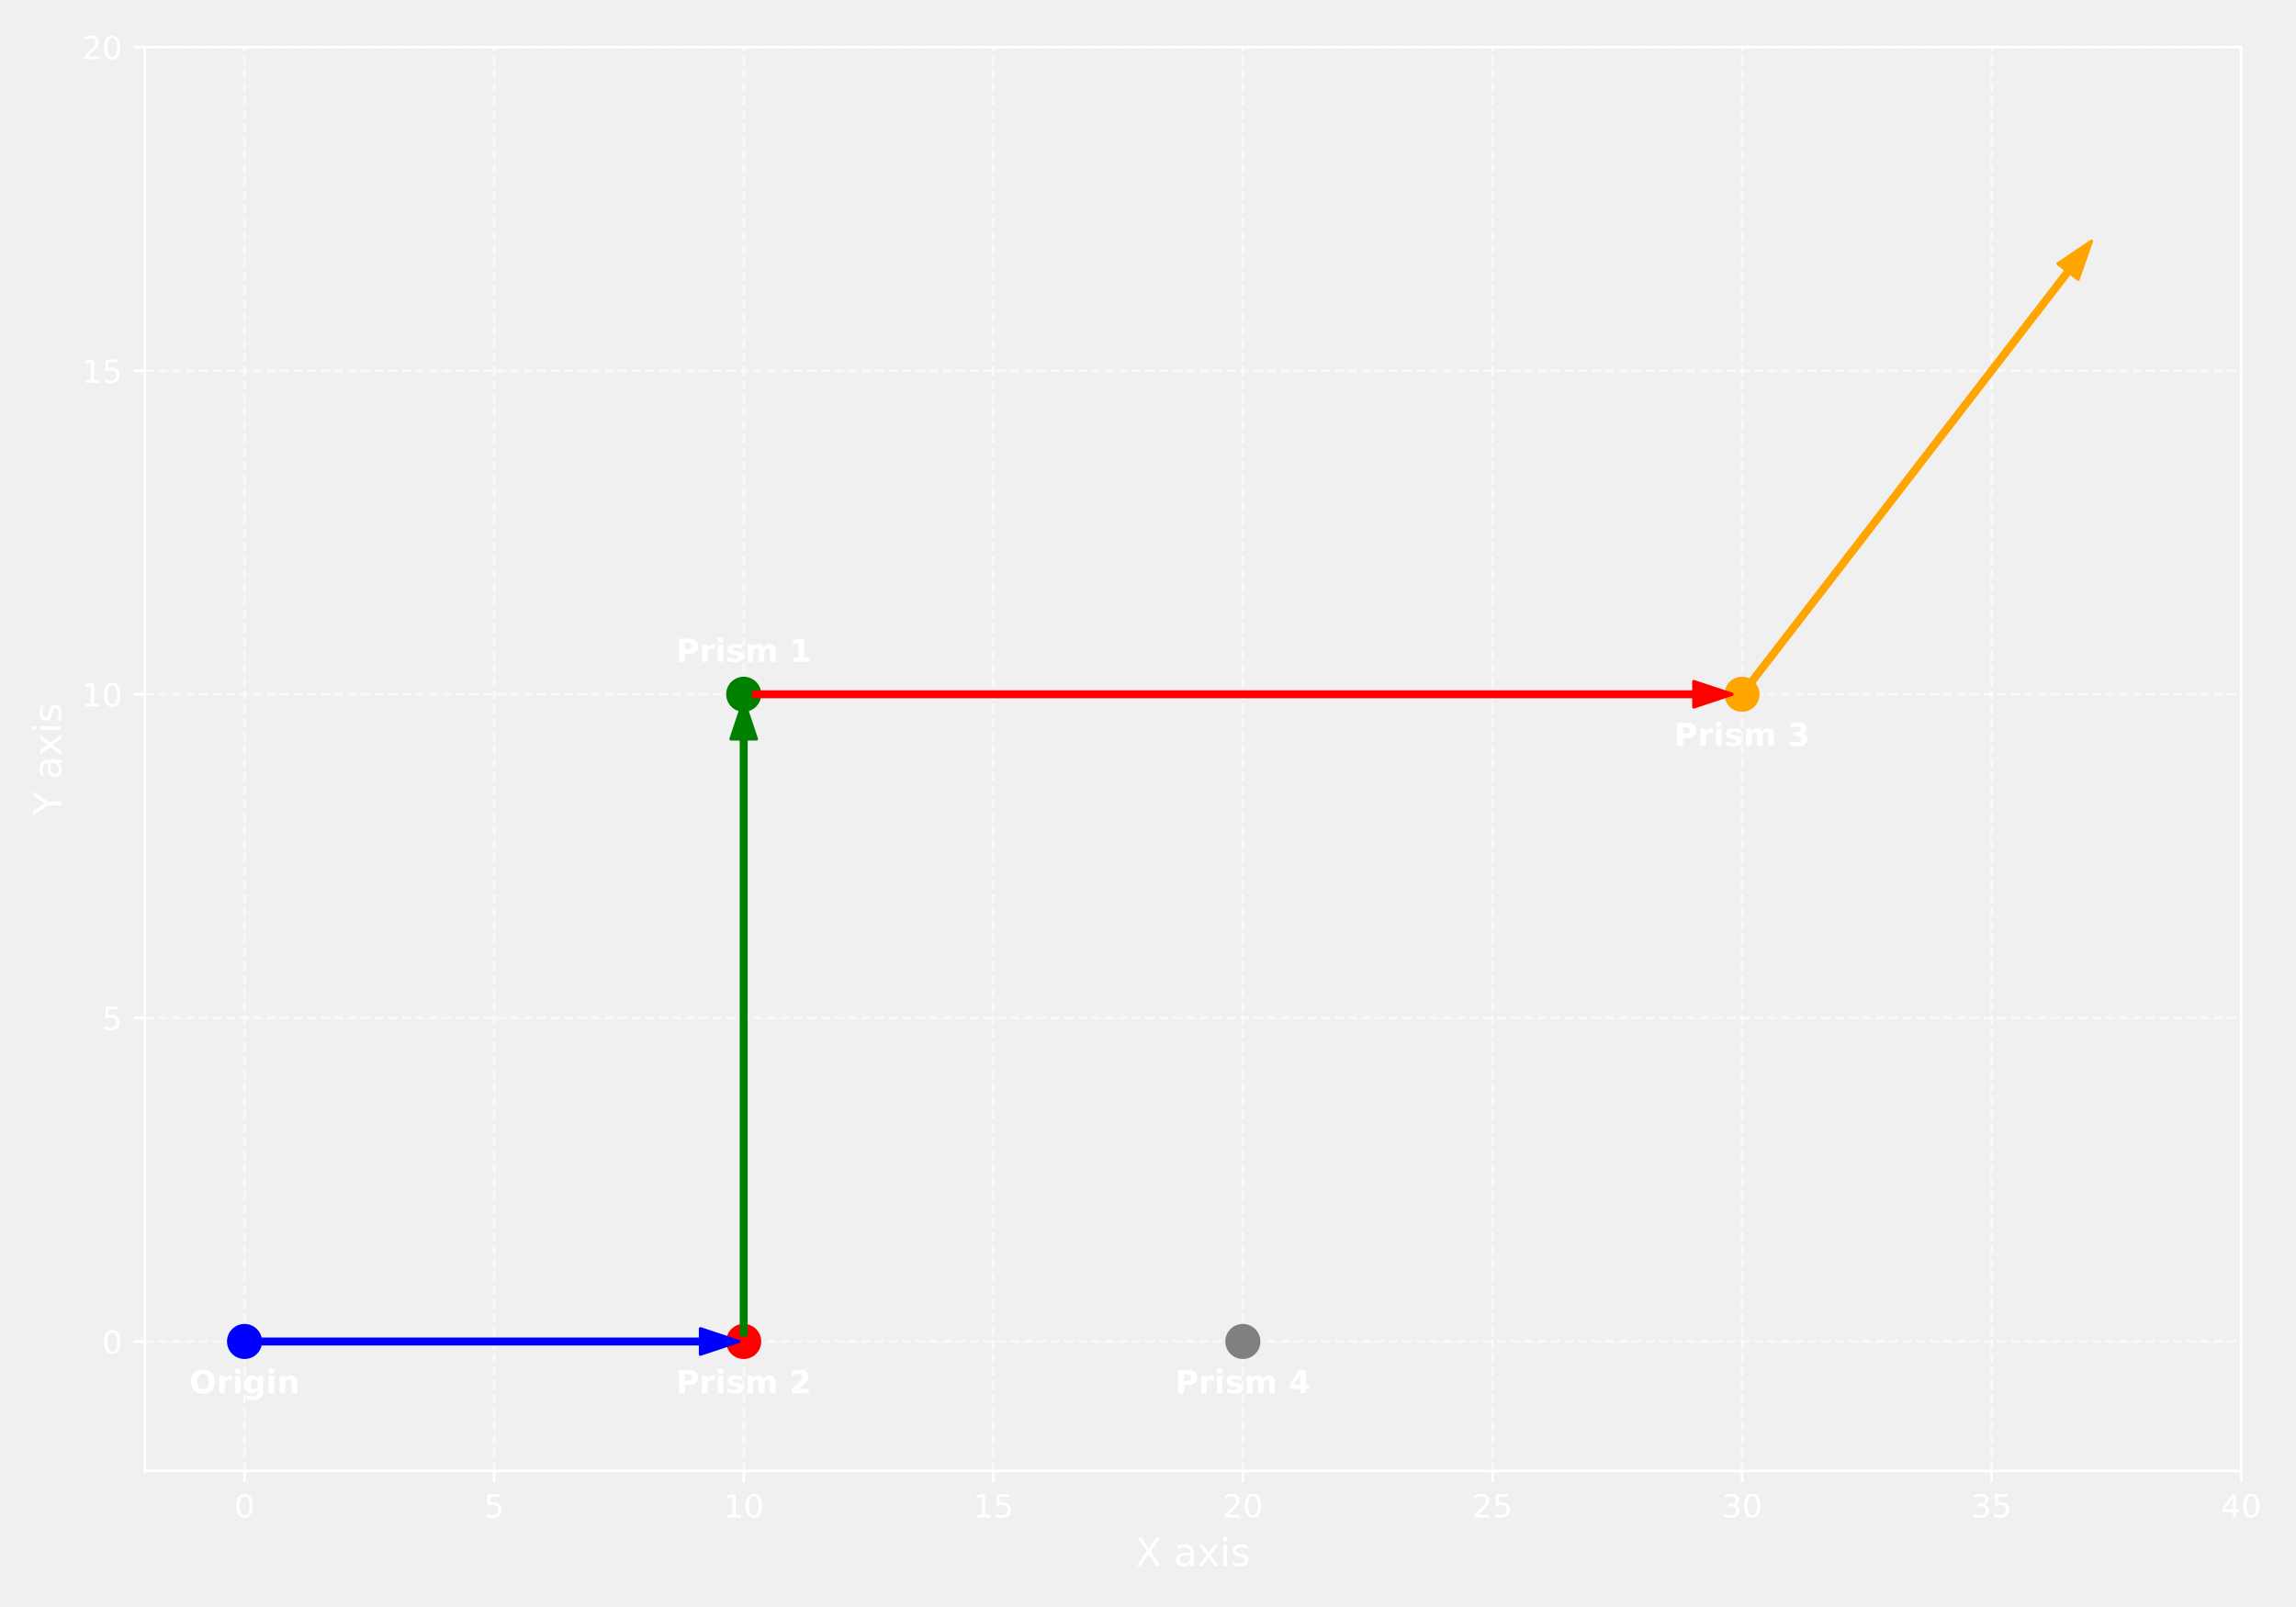
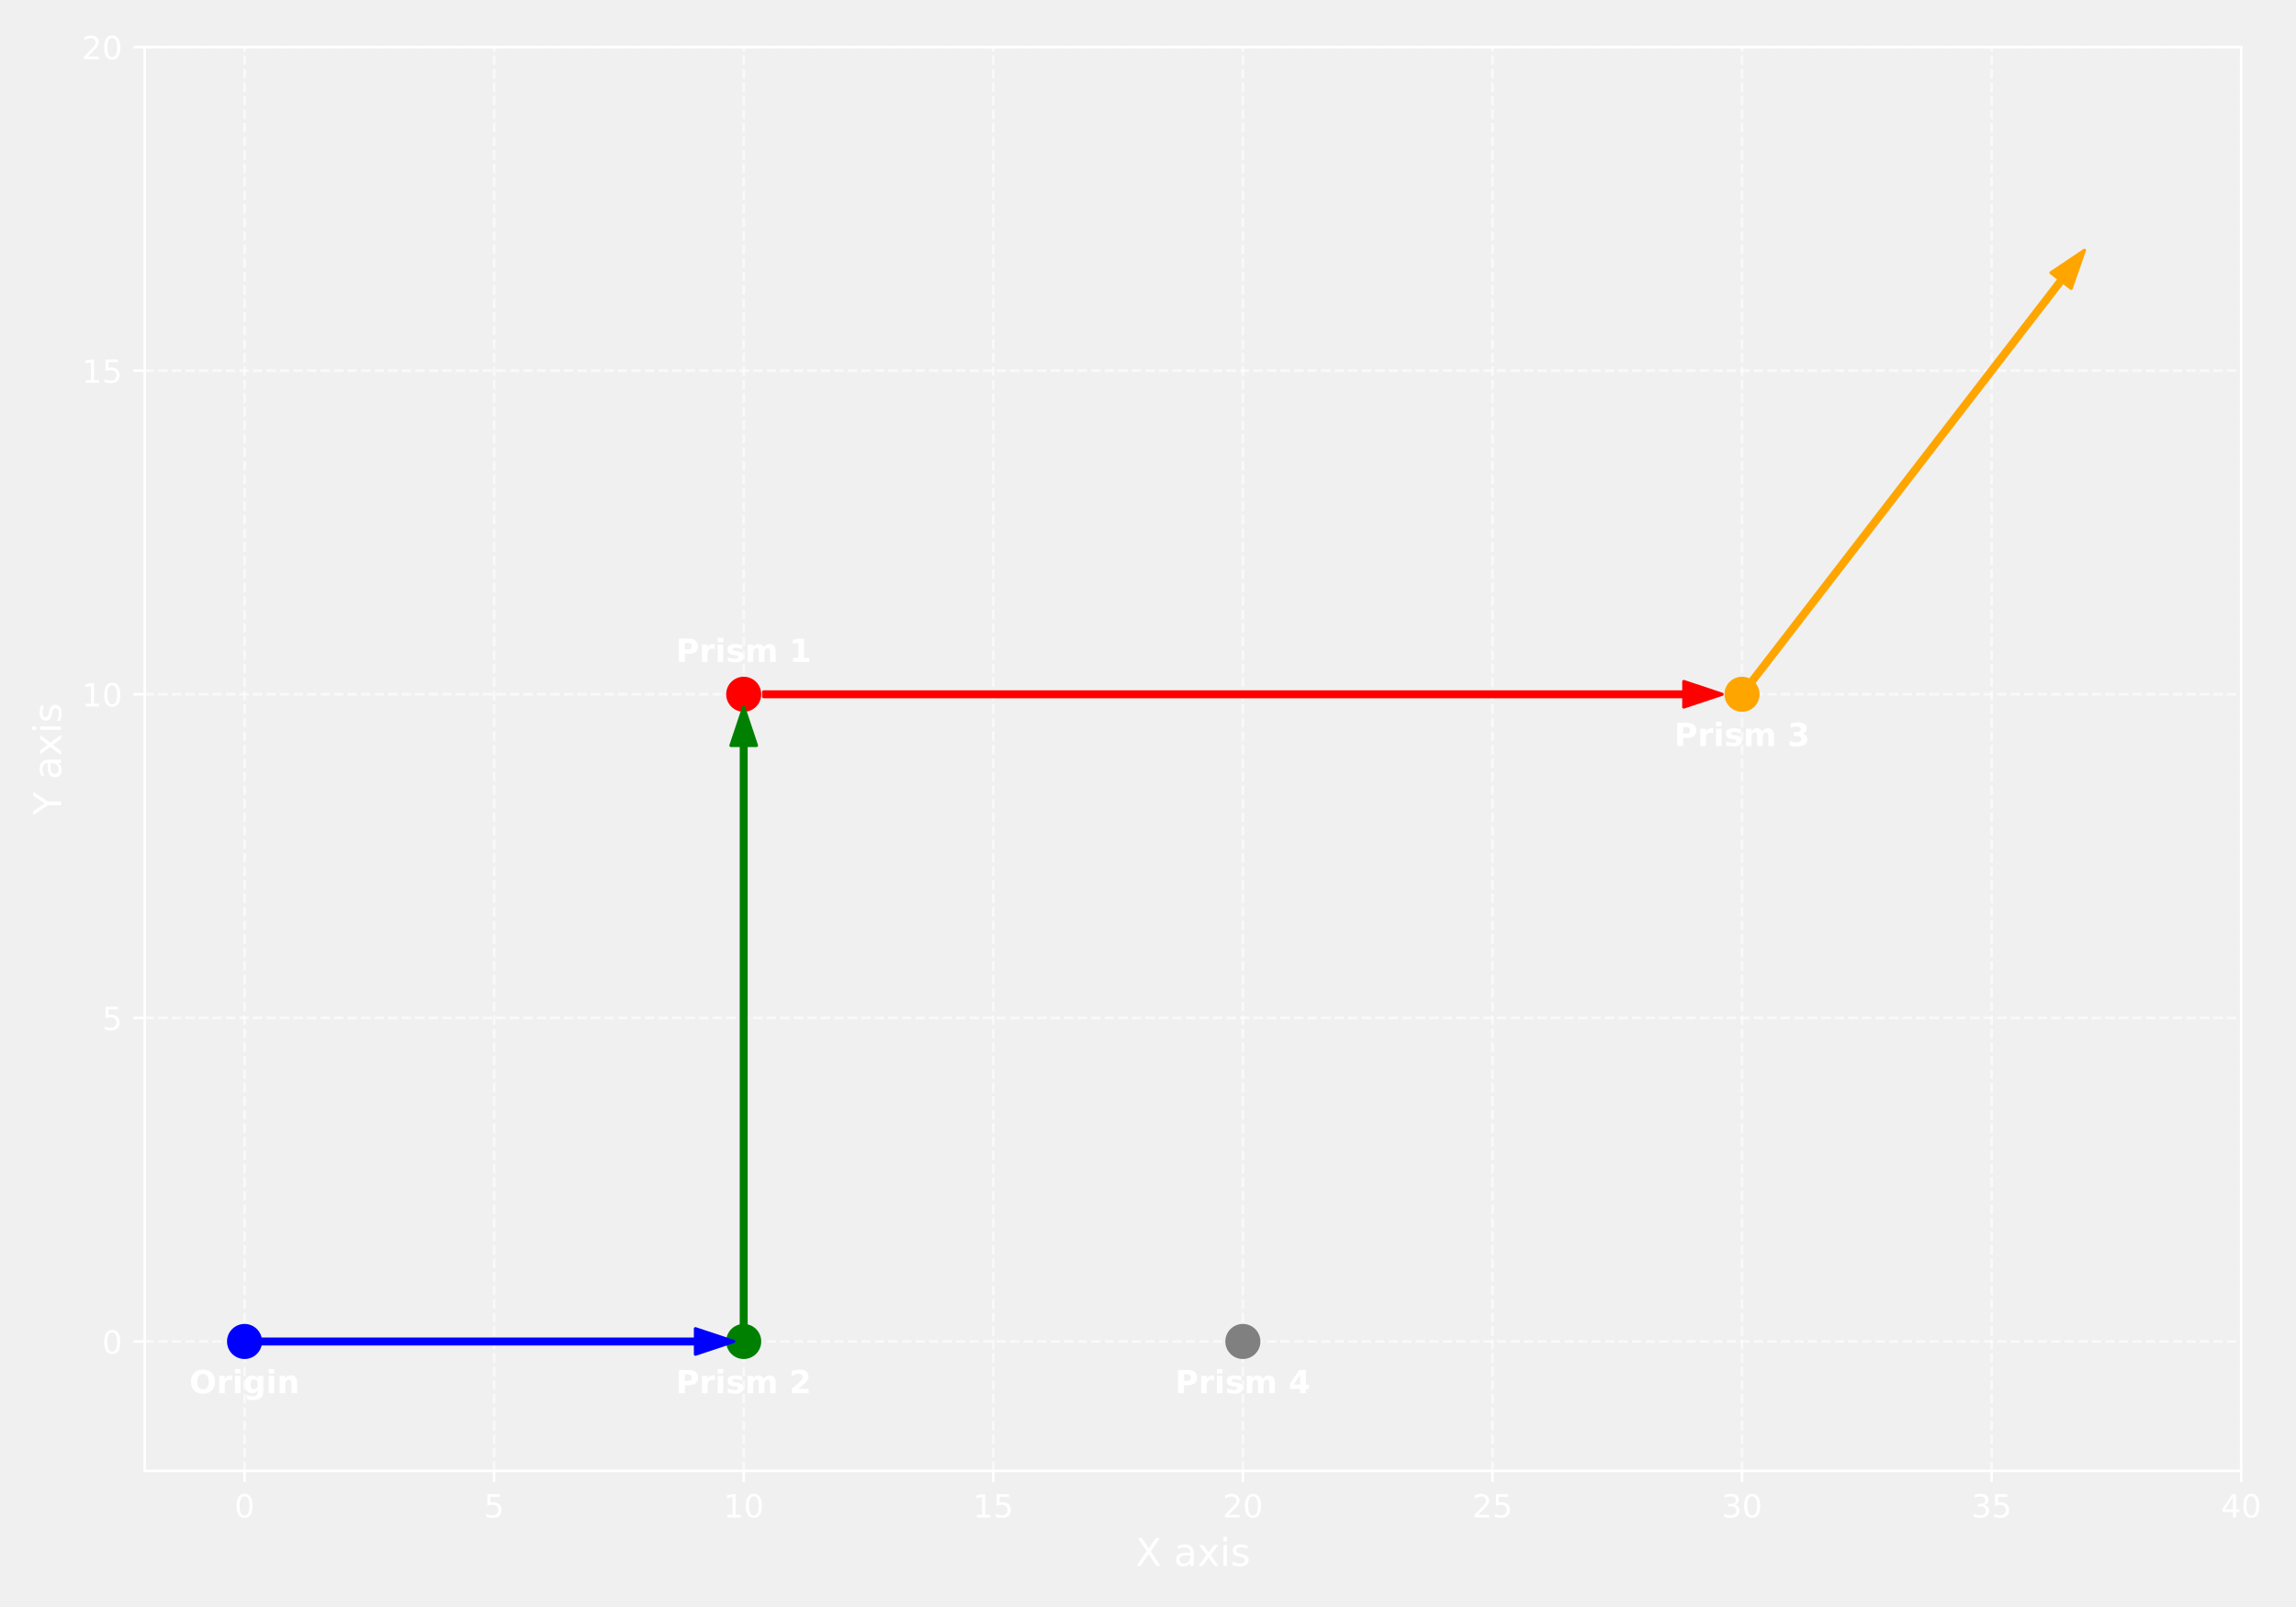
<svg xmlns="http://www.w3.org/2000/svg" xmlns:xlink="http://www.w3.org/1999/xlink" width="720pt" height="504pt" viewBox="0 0 720 504" version="1.1">
  <defs>
    <style type="text/css">*{stroke-linejoin: round; stroke-linecap: butt}</style>
  </defs>
  <g id="figure_1">
    <g id="patch_1">
      <path d="M 0 504  L 720 504  L 720 0  L 0 0  L 0 504  z " style="fill: none" />
    </g>
    <g id="axes_1">
      <g id="patch_2">
        <path d="M 45.38 461.32  L 702.81 461.32  L 702.81 14.76  L 45.38 14.76  L 45.38 461.32  z " style="fill: none" />
      </g>
      <g id="matplotlib.axis_1">
        <g id="xtick_1">
          <g id="line2d_1">
-             <path d="M 76.686 461.32  L 76.686 14.76  " clip-path="url(#pf9ae10ba88)" style="fill: none; stroke-dasharray: 2.96,1.28; stroke-dashoffset: 0; stroke: #ffffff; stroke-opacity: 0.6; stroke-width: 0.8" />
+             <path d="M 76.686 461.32  L 76.686 14.76  " clip-path="url(#pa4ed6a7793)" style="fill: none; stroke-dasharray: 2.96,1.28; stroke-dashoffset: 0; stroke: #ffffff; stroke-opacity: 0.6; stroke-width: 0.8" />
          </g>
          <g id="line2d_2">
            <defs>
-               <path id="mc9d3e239ff" d="M 0 0  L 0 3.5  " style="stroke: #ffffff; stroke-width: 0.8" />
+               <path id="mfead592fc8" d="M 0 0  L 0 3.5  " style="stroke: #ffffff; stroke-width: 0.8" />
            </defs>
            <g>
-               <use xlink:href="#mc9d3e239ff" x="76.686" y="461.32" style="fill: #ffffff; stroke: #ffffff; stroke-width: 0.8" />
+               <use xlink:href="#mfead592fc8" x="76.686" y="461.32" style="fill: #ffffff; stroke: #ffffff; stroke-width: 0.8" />
            </g>
          </g>
          <g id="text_1">
            <g style="fill: #ffffff" transform="translate(73.50494 475.9184) scale(0.1 -0.1)">
              <defs>
                <path id="DejaVuSans-30" d="M 2034 4250  Q 1547 4250 1301 3770  Q 1056 3291 1056 2328  Q 1056 1369 1301 889  Q 1547 409 2034 409  Q 2525 409 2770 889  Q 3016 1369 3016 2328  Q 3016 3291 2770 3770  Q 2525 4250 2034 4250  z M 2034 4750  Q 2819 4750 3233 4129  Q 3647 3509 3647 2328  Q 3647 1150 3233 529  Q 2819 -91 2034 -91  Q 1250 -91 836 529  Q 422 1150 422 2328  Q 422 3509 836 4129  Q 1250 4750 2034 4750  z " transform="scale(0.015625)" />
              </defs>
              <use xlink:href="#DejaVuSans-30" />
            </g>
          </g>
        </g>
        <g id="xtick_2">
          <g id="line2d_3">
-             <path d="M 154.952 461.32  L 154.952 14.76  " clip-path="url(#pf9ae10ba88)" style="fill: none; stroke-dasharray: 2.96,1.28; stroke-dashoffset: 0; stroke: #ffffff; stroke-opacity: 0.6; stroke-width: 0.8" />
+             <path d="M 154.952 461.32  L 154.952 14.76  " clip-path="url(#pa4ed6a7793)" style="fill: none; stroke-dasharray: 2.96,1.28; stroke-dashoffset: 0; stroke: #ffffff; stroke-opacity: 0.6; stroke-width: 0.8" />
          </g>
          <g id="line2d_4">
            <g>
-               <use xlink:href="#mc9d3e239ff" x="154.952" y="461.32" style="fill: #ffffff; stroke: #ffffff; stroke-width: 0.8" />
+               <use xlink:href="#mfead592fc8" x="154.952" y="461.32" style="fill: #ffffff; stroke: #ffffff; stroke-width: 0.8" />
            </g>
          </g>
          <g id="text_2">
            <g style="fill: #ffffff" transform="translate(151.7704 475.9184) scale(0.1 -0.1)">
              <defs>
                <path id="DejaVuSans-35" d="M 691 4666  L 3169 4666  L 3169 4134  L 1269 4134  L 1269 2991  Q 1406 3038 1543 3061  Q 1681 3084 1819 3084  Q 2600 3084 3056 2656  Q 3513 2228 3513 1497  Q 3513 744 3044 326  Q 2575 -91 1722 -91  Q 1428 -91 1123 -41  Q 819 9 494 109  L 494 744  Q 775 591 1075 516  Q 1375 441 1709 441  Q 2250 441 2565 725  Q 2881 1009 2881 1497  Q 2881 1984 2565 2268  Q 2250 2553 1709 2553  Q 1456 2553 1204 2497  Q 953 2441 691 2322  L 691 4666  z " transform="scale(0.015625)" />
              </defs>
              <use xlink:href="#DejaVuSans-35" />
            </g>
          </g>
        </g>
        <g id="xtick_3">
          <g id="line2d_5">
-             <path d="M 233.217 461.32  L 233.217 14.76  " clip-path="url(#pf9ae10ba88)" style="fill: none; stroke-dasharray: 2.96,1.28; stroke-dashoffset: 0; stroke: #ffffff; stroke-opacity: 0.6; stroke-width: 0.8" />
+             <path d="M 233.217 461.32  L 233.217 14.76  " clip-path="url(#pa4ed6a7793)" style="fill: none; stroke-dasharray: 2.96,1.28; stroke-dashoffset: 0; stroke: #ffffff; stroke-opacity: 0.6; stroke-width: 0.8" />
          </g>
          <g id="line2d_6">
            <g>
-               <use xlink:href="#mc9d3e239ff" x="233.217" y="461.32" style="fill: #ffffff; stroke: #ffffff; stroke-width: 0.8" />
+               <use xlink:href="#mfead592fc8" x="233.217" y="461.32" style="fill: #ffffff; stroke: #ffffff; stroke-width: 0.8" />
            </g>
          </g>
          <g id="text_3">
            <g style="fill: #ffffff" transform="translate(226.8546 475.9184) scale(0.1 -0.1)">
              <defs>
                <path id="DejaVuSans-31" d="M 794 531  L 1825 531  L 1825 4091  L 703 3866  L 703 4441  L 1819 4666  L 2450 4666  L 2450 531  L 3481 531  L 3481 0  L 794 0  L 794 531  z " transform="scale(0.015625)" />
              </defs>
              <use xlink:href="#DejaVuSans-31" />
              <use xlink:href="#DejaVuSans-30" transform="translate(63.62305 0)" />
            </g>
          </g>
        </g>
        <g id="xtick_4">
          <g id="line2d_7">
-             <path d="M 311.483 461.32  L 311.483 14.76  " clip-path="url(#pf9ae10ba88)" style="fill: none; stroke-dasharray: 2.96,1.28; stroke-dashoffset: 0; stroke: #ffffff; stroke-opacity: 0.6; stroke-width: 0.8" />
+             <path d="M 311.483 461.32  L 311.483 14.76  " clip-path="url(#pa4ed6a7793)" style="fill: none; stroke-dasharray: 2.96,1.28; stroke-dashoffset: 0; stroke: #ffffff; stroke-opacity: 0.6; stroke-width: 0.8" />
          </g>
          <g id="line2d_8">
            <g>
-               <use xlink:href="#mc9d3e239ff" x="311.483" y="461.32" style="fill: #ffffff; stroke: #ffffff; stroke-width: 0.8" />
+               <use xlink:href="#mfead592fc8" x="311.483" y="461.32" style="fill: #ffffff; stroke: #ffffff; stroke-width: 0.8" />
            </g>
          </g>
          <g id="text_4">
            <g style="fill: #ffffff" transform="translate(305.1201 475.9184) scale(0.1 -0.1)">
              <use xlink:href="#DejaVuSans-31" />
              <use xlink:href="#DejaVuSans-35" transform="translate(63.62305 0)" />
            </g>
          </g>
        </g>
        <g id="xtick_5">
          <g id="line2d_9">
-             <path d="M 389.748 461.32  L 389.748 14.76  " clip-path="url(#pf9ae10ba88)" style="fill: none; stroke-dasharray: 2.96,1.28; stroke-dashoffset: 0; stroke: #ffffff; stroke-opacity: 0.6; stroke-width: 0.8" />
+             <path d="M 389.748 461.32  L 389.748 14.76  " clip-path="url(#pa4ed6a7793)" style="fill: none; stroke-dasharray: 2.96,1.28; stroke-dashoffset: 0; stroke: #ffffff; stroke-opacity: 0.6; stroke-width: 0.8" />
          </g>
          <g id="line2d_10">
            <g>
-               <use xlink:href="#mc9d3e239ff" x="389.748" y="461.32" style="fill: #ffffff; stroke: #ffffff; stroke-width: 0.8" />
+               <use xlink:href="#mfead592fc8" x="389.748" y="461.32" style="fill: #ffffff; stroke: #ffffff; stroke-width: 0.8" />
            </g>
          </g>
          <g id="text_5">
            <g style="fill: #ffffff" transform="translate(383.3856 475.9184) scale(0.1 -0.1)">
              <defs>
                <path id="DejaVuSans-32" d="M 1228 531  L 3431 531  L 3431 0  L 469 0  L 469 531  Q 828 903 1448 1529  Q 2069 2156 2228 2338  Q 2531 2678 2651 2914  Q 2772 3150 2772 3378  Q 2772 3750 2511 3984  Q 2250 4219 1831 4219  Q 1534 4219 1204 4116  Q 875 4013 500 3803  L 500 4441  Q 881 4594 1212 4672  Q 1544 4750 1819 4750  Q 2544 4750 2975 4387  Q 3406 4025 3406 3419  Q 3406 3131 3298 2873  Q 3191 2616 2906 2266  Q 2828 2175 2409 1742  Q 1991 1309 1228 531  z " transform="scale(0.015625)" />
              </defs>
              <use xlink:href="#DejaVuSans-32" />
              <use xlink:href="#DejaVuSans-30" transform="translate(63.62305 0)" />
            </g>
          </g>
        </g>
        <g id="xtick_6">
          <g id="line2d_11">
-             <path d="M 468.014 461.32  L 468.014 14.76  " clip-path="url(#pf9ae10ba88)" style="fill: none; stroke-dasharray: 2.96,1.28; stroke-dashoffset: 0; stroke: #ffffff; stroke-opacity: 0.6; stroke-width: 0.8" />
+             <path d="M 468.014 461.32  L 468.014 14.76  " clip-path="url(#pa4ed6a7793)" style="fill: none; stroke-dasharray: 2.96,1.28; stroke-dashoffset: 0; stroke: #ffffff; stroke-opacity: 0.6; stroke-width: 0.8" />
          </g>
          <g id="line2d_12">
            <g>
-               <use xlink:href="#mc9d3e239ff" x="468.014" y="461.32" style="fill: #ffffff; stroke: #ffffff; stroke-width: 0.8" />
+               <use xlink:href="#mfead592fc8" x="468.014" y="461.32" style="fill: #ffffff; stroke: #ffffff; stroke-width: 0.8" />
            </g>
          </g>
          <g id="text_6">
            <g style="fill: #ffffff" transform="translate(461.6511 475.9184) scale(0.1 -0.1)">
              <use xlink:href="#DejaVuSans-32" />
              <use xlink:href="#DejaVuSans-35" transform="translate(63.62305 0)" />
            </g>
          </g>
        </g>
        <g id="xtick_7">
          <g id="line2d_13">
-             <path d="M 546.279 461.32  L 546.279 14.76  " clip-path="url(#pf9ae10ba88)" style="fill: none; stroke-dasharray: 2.96,1.28; stroke-dashoffset: 0; stroke: #ffffff; stroke-opacity: 0.6; stroke-width: 0.8" />
+             <path d="M 546.279 461.32  L 546.279 14.76  " clip-path="url(#pa4ed6a7793)" style="fill: none; stroke-dasharray: 2.96,1.28; stroke-dashoffset: 0; stroke: #ffffff; stroke-opacity: 0.6; stroke-width: 0.8" />
          </g>
          <g id="line2d_14">
            <g>
-               <use xlink:href="#mc9d3e239ff" x="546.279" y="461.32" style="fill: #ffffff; stroke: #ffffff; stroke-width: 0.8" />
+               <use xlink:href="#mfead592fc8" x="546.279" y="461.32" style="fill: #ffffff; stroke: #ffffff; stroke-width: 0.8" />
            </g>
          </g>
          <g id="text_7">
            <g style="fill: #ffffff" transform="translate(539.9165 475.9184) scale(0.1 -0.1)">
              <defs>
                <path id="DejaVuSans-33" d="M 2597 2516  Q 3050 2419 3304 2112  Q 3559 1806 3559 1356  Q 3559 666 3084 287  Q 2609 -91 1734 -91  Q 1441 -91 1130 -33  Q 819 25 488 141  L 488 750  Q 750 597 1062 519  Q 1375 441 1716 441  Q 2309 441 2620 675  Q 2931 909 2931 1356  Q 2931 1769 2642 2001  Q 2353 2234 1838 2234  L 1294 2234  L 1294 2753  L 1863 2753  Q 2328 2753 2575 2939  Q 2822 3125 2822 3475  Q 2822 3834 2567 4026  Q 2313 4219 1838 4219  Q 1578 4219 1281 4162  Q 984 4106 628 3988  L 628 4550  Q 988 4650 1302 4700  Q 1616 4750 1894 4750  Q 2613 4750 3031 4423  Q 3450 4097 3450 3541  Q 3450 3153 3228 2886  Q 3006 2619 2597 2516  z " transform="scale(0.015625)" />
              </defs>
              <use xlink:href="#DejaVuSans-33" />
              <use xlink:href="#DejaVuSans-30" transform="translate(63.62305 0)" />
            </g>
          </g>
        </g>
        <g id="xtick_8">
          <g id="line2d_15">
-             <path d="M 624.545 461.32  L 624.545 14.76  " clip-path="url(#pf9ae10ba88)" style="fill: none; stroke-dasharray: 2.96,1.28; stroke-dashoffset: 0; stroke: #ffffff; stroke-opacity: 0.6; stroke-width: 0.8" />
+             <path d="M 624.545 461.32  L 624.545 14.76  " clip-path="url(#pa4ed6a7793)" style="fill: none; stroke-dasharray: 2.96,1.28; stroke-dashoffset: 0; stroke: #ffffff; stroke-opacity: 0.6; stroke-width: 0.8" />
          </g>
          <g id="line2d_16">
            <g>
-               <use xlink:href="#mc9d3e239ff" x="624.545" y="461.32" style="fill: #ffffff; stroke: #ffffff; stroke-width: 0.8" />
+               <use xlink:href="#mfead592fc8" x="624.545" y="461.32" style="fill: #ffffff; stroke: #ffffff; stroke-width: 0.8" />
            </g>
          </g>
          <g id="text_8">
            <g style="fill: #ffffff" transform="translate(618.182 475.9184) scale(0.1 -0.1)">
              <use xlink:href="#DejaVuSans-33" />
              <use xlink:href="#DejaVuSans-35" transform="translate(63.62305 0)" />
            </g>
          </g>
        </g>
        <g id="xtick_9">
          <g id="line2d_17">
-             <path d="M 702.81 461.32  L 702.81 14.76  " clip-path="url(#pf9ae10ba88)" style="fill: none; stroke-dasharray: 2.96,1.28; stroke-dashoffset: 0; stroke: #ffffff; stroke-opacity: 0.6; stroke-width: 0.8" />
+             <path d="M 702.81 461.32  L 702.81 14.76  " clip-path="url(#pa4ed6a7793)" style="fill: none; stroke-dasharray: 2.96,1.28; stroke-dashoffset: 0; stroke: #ffffff; stroke-opacity: 0.6; stroke-width: 0.8" />
          </g>
          <g id="line2d_18">
            <g>
-               <use xlink:href="#mc9d3e239ff" x="702.81" y="461.32" style="fill: #ffffff; stroke: #ffffff; stroke-width: 0.8" />
+               <use xlink:href="#mfead592fc8" x="702.81" y="461.32" style="fill: #ffffff; stroke: #ffffff; stroke-width: 0.8" />
            </g>
          </g>
          <g id="text_9">
            <g style="fill: #ffffff" transform="translate(696.4475 475.9184) scale(0.1 -0.1)">
              <defs>
                <path id="DejaVuSans-34" d="M 2419 4116  L 825 1625  L 2419 1625  L 2419 4116  z M 2253 4666  L 3047 4666  L 3047 1625  L 3713 1625  L 3713 1100  L 3047 1100  L 3047 0  L 2419 0  L 2419 1100  L 313 1100  L 313 1709  L 2253 4666  z " transform="scale(0.015625)" />
              </defs>
              <use xlink:href="#DejaVuSans-34" />
              <use xlink:href="#DejaVuSans-30" transform="translate(63.62305 0)" />
            </g>
          </g>
        </g>
        <g id="text_10">
          <g style="fill: #ffffff" transform="translate(356.0575 491.1162) scale(0.12 -0.12)">
            <defs>
              <path id="DejaVuSans-58" d="M 403 4666  L 1081 4666  L 2241 2931  L 3406 4666  L 4084 4666  L 2584 2425  L 4184 0  L 3506 0  L 2194 1984  L 872 0  L 191 0  L 1856 2491  L 403 4666  z " transform="scale(0.015625)" />
              <path id="DejaVuSans-20" transform="scale(0.015625)" />
              <path id="DejaVuSans-61" d="M 2194 1759  Q 1497 1759 1228 1600  Q 959 1441 959 1056  Q 959 750 1161 570  Q 1363 391 1709 391  Q 2188 391 2477 730  Q 2766 1069 2766 1631  L 2766 1759  L 2194 1759  z M 3341 1997  L 3341 0  L 2766 0  L 2766 531  Q 2569 213 2275 61  Q 1981 -91 1556 -91  Q 1019 -91 701 211  Q 384 513 384 1019  Q 384 1609 779 1909  Q 1175 2209 1959 2209  L 2766 2209  L 2766 2266  Q 2766 2663 2505 2880  Q 2244 3097 1772 3097  Q 1472 3097 1187 3025  Q 903 2953 641 2809  L 641 3341  Q 956 3463 1253 3523  Q 1550 3584 1831 3584  Q 2591 3584 2966 3190  Q 3341 2797 3341 1997  z " transform="scale(0.015625)" />
              <path id="DejaVuSans-78" d="M 3513 3500  L 2247 1797  L 3578 0  L 2900 0  L 1881 1375  L 863 0  L 184 0  L 1544 1831  L 300 3500  L 978 3500  L 1906 2253  L 2834 3500  L 3513 3500  z " transform="scale(0.015625)" />
              <path id="DejaVuSans-69" d="M 603 3500  L 1178 3500  L 1178 0  L 603 0  L 603 3500  z M 603 4863  L 1178 4863  L 1178 4134  L 603 4134  L 603 4863  z " transform="scale(0.015625)" />
              <path id="DejaVuSans-73" d="M 2834 3397  L 2834 2853  Q 2591 2978 2328 3040  Q 2066 3103 1784 3103  Q 1356 3103 1142 2972  Q 928 2841 928 2578  Q 928 2378 1081 2264  Q 1234 2150 1697 2047  L 1894 2003  Q 2506 1872 2764 1633  Q 3022 1394 3022 966  Q 3022 478 2636 193  Q 2250 -91 1575 -91  Q 1294 -91 989 -36  Q 684 19 347 128  L 347 722  Q 666 556 975 473  Q 1284 391 1588 391  Q 1994 391 2212 530  Q 2431 669 2431 922  Q 2431 1156 2273 1281  Q 2116 1406 1581 1522  L 1381 1569  Q 847 1681 609 1914  Q 372 2147 372 2553  Q 372 3047 722 3315  Q 1072 3584 1716 3584  Q 2034 3584 2315 3537  Q 2597 3491 2834 3397  z " transform="scale(0.015625)" />
            </defs>
            <use xlink:href="#DejaVuSans-58" />
            <use xlink:href="#DejaVuSans-20" transform="translate(68.50586 0)" />
            <use xlink:href="#DejaVuSans-61" transform="translate(100.293 0)" />
            <use xlink:href="#DejaVuSans-78" transform="translate(161.5723 0)" />
            <use xlink:href="#DejaVuSans-69" transform="translate(220.752 0)" />
            <use xlink:href="#DejaVuSans-73" transform="translate(248.5352 0)" />
          </g>
        </g>
      </g>
      <g id="matplotlib.axis_2">
        <g id="ytick_1">
          <g id="line2d_19">
-             <path d="M 45.38 420.724  L 702.81 420.724  " clip-path="url(#pf9ae10ba88)" style="fill: none; stroke-dasharray: 2.96,1.28; stroke-dashoffset: 0; stroke: #ffffff; stroke-opacity: 0.6; stroke-width: 0.8" />
+             <path d="M 45.38 420.724  L 702.81 420.724  " clip-path="url(#pa4ed6a7793)" style="fill: none; stroke-dasharray: 2.96,1.28; stroke-dashoffset: 0; stroke: #ffffff; stroke-opacity: 0.6; stroke-width: 0.8" />
          </g>
          <g id="line2d_20">
            <defs>
-               <path id="m2584d35bee" d="M 0 0  L -3.5 0  " style="stroke: #ffffff; stroke-width: 0.8" />
+               <path id="m4ac3d23d64" d="M 0 0  L -3.5 0  " style="stroke: #ffffff; stroke-width: 0.8" />
            </defs>
            <g>
-               <use xlink:href="#m2584d35bee" x="45.38" y="420.724" style="fill: #ffffff; stroke: #ffffff; stroke-width: 0.8" />
+               <use xlink:href="#m4ac3d23d64" x="45.38" y="420.724" style="fill: #ffffff; stroke: #ffffff; stroke-width: 0.8" />
            </g>
          </g>
          <g id="text_11">
            <g style="fill: #ffffff" transform="translate(32.0175 424.5229) scale(0.1 -0.1)">
              <use xlink:href="#DejaVuSans-30" />
            </g>
          </g>
        </g>
        <g id="ytick_2">
          <g id="line2d_21">
-             <path d="M 45.38 319.233  L 702.81 319.233  " clip-path="url(#pf9ae10ba88)" style="fill: none; stroke-dasharray: 2.96,1.28; stroke-dashoffset: 0; stroke: #ffffff; stroke-opacity: 0.6; stroke-width: 0.8" />
+             <path d="M 45.38 319.233  L 702.81 319.233  " clip-path="url(#pa4ed6a7793)" style="fill: none; stroke-dasharray: 2.96,1.28; stroke-dashoffset: 0; stroke: #ffffff; stroke-opacity: 0.6; stroke-width: 0.8" />
          </g>
          <g id="line2d_22">
            <g>
-               <use xlink:href="#m2584d35bee" x="45.38" y="319.233" style="fill: #ffffff; stroke: #ffffff; stroke-width: 0.8" />
+               <use xlink:href="#m4ac3d23d64" x="45.38" y="319.233" style="fill: #ffffff; stroke: #ffffff; stroke-width: 0.8" />
            </g>
          </g>
          <g id="text_12">
            <g style="fill: #ffffff" transform="translate(32.0175 323.0319) scale(0.1 -0.1)">
              <use xlink:href="#DejaVuSans-35" />
            </g>
          </g>
        </g>
        <g id="ytick_3">
          <g id="line2d_23">
-             <path d="M 45.38 217.742  L 702.81 217.742  " clip-path="url(#pf9ae10ba88)" style="fill: none; stroke-dasharray: 2.96,1.28; stroke-dashoffset: 0; stroke: #ffffff; stroke-opacity: 0.6; stroke-width: 0.8" />
+             <path d="M 45.38 217.742  L 702.81 217.742  " clip-path="url(#pa4ed6a7793)" style="fill: none; stroke-dasharray: 2.96,1.28; stroke-dashoffset: 0; stroke: #ffffff; stroke-opacity: 0.6; stroke-width: 0.8" />
          </g>
          <g id="line2d_24">
            <g>
-               <use xlink:href="#m2584d35bee" x="45.38" y="217.742" style="fill: #ffffff; stroke: #ffffff; stroke-width: 0.8" />
+               <use xlink:href="#m4ac3d23d64" x="45.38" y="217.742" style="fill: #ffffff; stroke: #ffffff; stroke-width: 0.8" />
            </g>
          </g>
          <g id="text_13">
            <g style="fill: #ffffff" transform="translate(25.655 221.541) scale(0.1 -0.1)">
              <use xlink:href="#DejaVuSans-31" />
              <use xlink:href="#DejaVuSans-30" transform="translate(63.62305 0)" />
            </g>
          </g>
        </g>
        <g id="ytick_4">
          <g id="line2d_25">
-             <path d="M 45.38 116.251  L 702.81 116.251  " clip-path="url(#pf9ae10ba88)" style="fill: none; stroke-dasharray: 2.96,1.28; stroke-dashoffset: 0; stroke: #ffffff; stroke-opacity: 0.6; stroke-width: 0.8" />
+             <path d="M 45.38 116.251  L 702.81 116.251  " clip-path="url(#pa4ed6a7793)" style="fill: none; stroke-dasharray: 2.96,1.28; stroke-dashoffset: 0; stroke: #ffffff; stroke-opacity: 0.6; stroke-width: 0.8" />
          </g>
          <g id="line2d_26">
            <g>
-               <use xlink:href="#m2584d35bee" x="45.38" y="116.251" style="fill: #ffffff; stroke: #ffffff; stroke-width: 0.8" />
+               <use xlink:href="#m4ac3d23d64" x="45.38" y="116.251" style="fill: #ffffff; stroke: #ffffff; stroke-width: 0.8" />
            </g>
          </g>
          <g id="text_14">
            <g style="fill: #ffffff" transform="translate(25.655 120.0501) scale(0.1 -0.1)">
              <use xlink:href="#DejaVuSans-31" />
              <use xlink:href="#DejaVuSans-35" transform="translate(63.62305 0)" />
            </g>
          </g>
        </g>
        <g id="ytick_5">
          <g id="line2d_27">
-             <path d="M 45.38 14.76  L 702.81 14.76  " clip-path="url(#pf9ae10ba88)" style="fill: none; stroke-dasharray: 2.96,1.28; stroke-dashoffset: 0; stroke: #ffffff; stroke-opacity: 0.6; stroke-width: 0.8" />
+             <path d="M 45.38 14.76  L 702.81 14.76  " clip-path="url(#pa4ed6a7793)" style="fill: none; stroke-dasharray: 2.96,1.28; stroke-dashoffset: 0; stroke: #ffffff; stroke-opacity: 0.6; stroke-width: 0.8" />
          </g>
          <g id="line2d_28">
            <g>
-               <use xlink:href="#m2584d35bee" x="45.38" y="14.76" style="fill: #ffffff; stroke: #ffffff; stroke-width: 0.8" />
+               <use xlink:href="#m4ac3d23d64" x="45.38" y="14.76" style="fill: #ffffff; stroke: #ffffff; stroke-width: 0.8" />
            </g>
          </g>
          <g id="text_15">
            <g style="fill: #ffffff" transform="translate(25.655 18.55922) scale(0.1 -0.1)">
              <use xlink:href="#DejaVuSans-32" />
              <use xlink:href="#DejaVuSans-30" transform="translate(63.62305 0)" />
            </g>
          </g>
        </g>
        <g id="text_16">
          <g style="fill: #ffffff" transform="translate(19.15938 255.6322) rotate(-90) scale(0.12 -0.12)">
            <defs>
              <path id="DejaVuSans-59" d="M -13 4666  L 666 4666  L 1959 2747  L 3244 4666  L 3922 4666  L 2272 2222  L 2272 0  L 1638 0  L 1638 2222  L -13 4666  z " transform="scale(0.015625)" />
            </defs>
            <use xlink:href="#DejaVuSans-59" />
            <use xlink:href="#DejaVuSans-20" transform="translate(61.08398 0)" />
            <use xlink:href="#DejaVuSans-61" transform="translate(92.87109 0)" />
            <use xlink:href="#DejaVuSans-78" transform="translate(154.1504 0)" />
            <use xlink:href="#DejaVuSans-69" transform="translate(213.3301 0)" />
            <use xlink:href="#DejaVuSans-73" transform="translate(241.1133 0)" />
          </g>
        </g>
      </g>
      <g id="line2d_29">
        <defs>
-           <path id="md17efb9a11" d="M 0 5  C 1.326 5 2.598 4.473 3.536 3.536  C 4.473 2.598 5 1.326 5 0  C 5 -1.326 4.473 -2.598 3.536 -3.536  C 2.598 -4.473 1.326 -5 0 -5  C -1.326 -5 -2.598 -4.473 -3.536 -3.536  C -4.473 -2.598 -5 -1.326 -5 0  C -5 1.326 -4.473 2.598 -3.536 3.536  C -2.598 4.473 -1.326 5 0 5  z " style="stroke: #0000ff" />
+           <path id="m9734b4d172" d="M 0 5  C 1.326 5 2.598 4.473 3.536 3.536  C 4.473 2.598 5 1.326 5 0  C 5 -1.326 4.473 -2.598 3.536 -3.536  C 2.598 -4.473 1.326 -5 0 -5  C -1.326 -5 -2.598 -4.473 -3.536 -3.536  C -4.473 -2.598 -5 -1.326 -5 0  C -5 1.326 -4.473 2.598 -3.536 3.536  C -2.598 4.473 -1.326 5 0 5  z " style="stroke: #0000ff" />
        </defs>
-         <g clip-path="url(#pf9ae10ba88)">
-           <use xlink:href="#md17efb9a11" x="76.686" y="420.724" style="fill: #0000ff; stroke: #0000ff" />
+         <g clip-path="url(#pa4ed6a7793)">
+           <use xlink:href="#m9734b4d172" x="76.686" y="420.724" style="fill: #0000ff; stroke: #0000ff" />
        </g>
      </g>
      <g id="line2d_30">
        <defs>
-           <path id="m1091dc991c" d="M 0 5  C 1.326 5 2.598 4.473 3.536 3.536  C 4.473 2.598 5 1.326 5 0  C 5 -1.326 4.473 -2.598 3.536 -3.536  C 2.598 -4.473 1.326 -5 0 -5  C -1.326 -5 -2.598 -4.473 -3.536 -3.536  C -4.473 -2.598 -5 -1.326 -5 0  C -5 1.326 -4.473 2.598 -3.536 3.536  C -2.598 4.473 -1.326 5 0 5  z " style="stroke: #008000" />
+           <path id="mb34f26c07b" d="M 0 5  C 1.326 5 2.598 4.473 3.536 3.536  C 4.473 2.598 5 1.326 5 0  C 5 -1.326 4.473 -2.598 3.536 -3.536  C 2.598 -4.473 1.326 -5 0 -5  C -1.326 -5 -2.598 -4.473 -3.536 -3.536  C -4.473 -2.598 -5 -1.326 -5 0  C -5 1.326 -4.473 2.598 -3.536 3.536  C -2.598 4.473 -1.326 5 0 5  z " style="stroke: #ff0000" />
        </defs>
-         <g clip-path="url(#pf9ae10ba88)">
-           <use xlink:href="#m1091dc991c" x="233.217" y="217.742" style="fill: #008000; stroke: #008000" />
+         <g clip-path="url(#pa4ed6a7793)">
+           <use xlink:href="#mb34f26c07b" x="233.217" y="217.742" style="fill: #ff0000; stroke: #ff0000" />
        </g>
      </g>
      <g id="line2d_31">
        <defs>
-           <path id="mf09090f9d7" d="M 0 5  C 1.326 5 2.598 4.473 3.536 3.536  C 4.473 2.598 5 1.326 5 0  C 5 -1.326 4.473 -2.598 3.536 -3.536  C 2.598 -4.473 1.326 -5 0 -5  C -1.326 -5 -2.598 -4.473 -3.536 -3.536  C -4.473 -2.598 -5 -1.326 -5 0  C -5 1.326 -4.473 2.598 -3.536 3.536  C -2.598 4.473 -1.326 5 0 5  z " style="stroke: #ff0000" />
+           <path id="mfabcf44b3c" d="M 0 5  C 1.326 5 2.598 4.473 3.536 3.536  C 4.473 2.598 5 1.326 5 0  C 5 -1.326 4.473 -2.598 3.536 -3.536  C 2.598 -4.473 1.326 -5 0 -5  C -1.326 -5 -2.598 -4.473 -3.536 -3.536  C -4.473 -2.598 -5 -1.326 -5 0  C -5 1.326 -4.473 2.598 -3.536 3.536  C -2.598 4.473 -1.326 5 0 5  z " style="stroke: #008000" />
        </defs>
-         <g clip-path="url(#pf9ae10ba88)">
-           <use xlink:href="#mf09090f9d7" x="233.217" y="420.724" style="fill: #ff0000; stroke: #ff0000" />
+         <g clip-path="url(#pa4ed6a7793)">
+           <use xlink:href="#mfabcf44b3c" x="233.217" y="420.724" style="fill: #008000; stroke: #008000" />
        </g>
      </g>
      <g id="line2d_32">
        <defs>
-           <path id="m45e6e963e2" d="M 0 5  C 1.326 5 2.598 4.473 3.536 3.536  C 4.473 2.598 5 1.326 5 0  C 5 -1.326 4.473 -2.598 3.536 -3.536  C 2.598 -4.473 1.326 -5 0 -5  C -1.326 -5 -2.598 -4.473 -3.536 -3.536  C -4.473 -2.598 -5 -1.326 -5 0  C -5 1.326 -4.473 2.598 -3.536 3.536  C -2.598 4.473 -1.326 5 0 5  z " style="stroke: #ffa500" />
+           <path id="mf88dfb1aef" d="M 0 5  C 1.326 5 2.598 4.473 3.536 3.536  C 4.473 2.598 5 1.326 5 0  C 5 -1.326 4.473 -2.598 3.536 -3.536  C 2.598 -4.473 1.326 -5 0 -5  C -1.326 -5 -2.598 -4.473 -3.536 -3.536  C -4.473 -2.598 -5 -1.326 -5 0  C -5 1.326 -4.473 2.598 -3.536 3.536  C -2.598 4.473 -1.326 5 0 5  z " style="stroke: #ffa500" />
        </defs>
-         <g clip-path="url(#pf9ae10ba88)">
-           <use xlink:href="#m45e6e963e2" x="546.279" y="217.742" style="fill: #ffa500; stroke: #ffa500" />
+         <g clip-path="url(#pa4ed6a7793)">
+           <use xlink:href="#mf88dfb1aef" x="546.279" y="217.742" style="fill: #ffa500; stroke: #ffa500" />
        </g>
      </g>
      <g id="line2d_33">
        <defs>
-           <path id="mcdae6ecef6" d="M 0 5  C 1.326 5 2.598 4.473 3.536 3.536  C 4.473 2.598 5 1.326 5 0  C 5 -1.326 4.473 -2.598 3.536 -3.536  C 2.598 -4.473 1.326 -5 0 -5  C -1.326 -5 -2.598 -4.473 -3.536 -3.536  C -4.473 -2.598 -5 -1.326 -5 0  C -5 1.326 -4.473 2.598 -3.536 3.536  C -2.598 4.473 -1.326 5 0 5  z " style="stroke: #808080" />
+           <path id="m7d3f30444b" d="M 0 5  C 1.326 5 2.598 4.473 3.536 3.536  C 4.473 2.598 5 1.326 5 0  C 5 -1.326 4.473 -2.598 3.536 -3.536  C 2.598 -4.473 1.326 -5 0 -5  C -1.326 -5 -2.598 -4.473 -3.536 -3.536  C -4.473 -2.598 -5 -1.326 -5 0  C -5 1.326 -4.473 2.598 -3.536 3.536  C -2.598 4.473 -1.326 5 0 5  z " style="stroke: #808080" />
        </defs>
-         <g clip-path="url(#pf9ae10ba88)">
-           <use xlink:href="#mcdae6ecef6" x="389.748" y="420.724" style="fill: #808080; stroke: #808080" />
+         <g clip-path="url(#pa4ed6a7793)">
+           <use xlink:href="#m7d3f30444b" x="389.748" y="420.724" style="fill: #808080; stroke: #808080" />
        </g>
      </g>
      <g id="patch_3">
        <path d="M 45.38 461.32  L 45.38 14.76  " style="fill: none; stroke: #ffffff; stroke-width: 0.8; stroke-linejoin: miter; stroke-linecap: square" />
      </g>
      <g id="patch_4">
        <path d="M 702.81 461.32  L 702.81 14.76  " style="fill: none; stroke: #ffffff; stroke-width: 0.8; stroke-linejoin: miter; stroke-linecap: square" />
      </g>
      <g id="patch_5">
        <path d="M 45.38 461.32  L 702.81 461.32  " style="fill: none; stroke: #ffffff; stroke-width: 0.8; stroke-linejoin: miter; stroke-linecap: square" />
      </g>
      <g id="patch_6">
        <path d="M 45.38 14.76  L 702.81 14.76  " style="fill: none; stroke: #ffffff; stroke-width: 0.8; stroke-linejoin: miter; stroke-linecap: square" />
      </g>
      <g id="patch_7">
-         <path d="M 78.248 419.974  Q 148.951 419.974 219.653 419.974  L 219.653 416.724  Q 225.652 418.724 231.652 420.724  Q 225.652 422.724 219.653 424.724  L 219.653 421.474  Q 148.951 421.474 78.248 421.474  L 78.248 419.974  z " style="fill: #0000ff; stroke: #0000ff; stroke-linecap: round" />
+         <path d="M 79.815 419.974  Q 148.95 419.974 218.084 419.974  L 218.084 416.724  Q 224.085 418.724 230.085 420.724  Q 224.085 422.724 218.084 424.724  L 218.084 421.474  Q 148.95 421.474 79.815 421.474  L 79.815 419.974  z " style="fill: #0000ff; stroke: #0000ff; stroke-linecap: round" />
      </g>
      <g id="patch_8">
-         <path d="M 232.467 418.695  Q 232.467 325.231 232.467 231.767  L 229.217 231.767  Q 231.217 225.768 233.217 219.769  Q 235.217 225.768 237.217 231.767  L 233.967 231.767  Q 233.967 325.231 233.967 418.695  L 232.467 418.695  z " style="fill: #008000; stroke: #008000; stroke-linecap: round" />
+         <path d="M 232.467 416.663  Q 232.467 325.23 232.467 233.798  L 229.217 233.798  Q 231.217 227.799 233.217 221.8  Q 235.217 227.799 237.217 233.798  L 233.967 233.798  Q 233.967 325.23 233.967 416.663  L 232.467 416.663  z " style="fill: #008000; stroke: #008000; stroke-linecap: round" />
      </g>
      <g id="patch_9">
-         <path d="M 236.346 216.992  Q 383.75 216.992 531.154 216.992  L 531.154 213.742  Q 537.154 215.742 543.153 217.742  Q 537.154 219.742 531.154 221.742  L 531.154 218.492  Q 383.75 218.492 236.346 218.492  L 236.346 216.992  z " style="fill: #ff0000; stroke: #ff0000; stroke-linecap: round" />
+         <path d="M 239.48 216.992  Q 383.749 216.992 528.019 216.992  L 528.019 213.742  Q 534.019 215.742 540.02 217.742  Q 534.019 219.742 528.019 221.742  L 528.019 218.492  Q 383.749 218.492 239.48 218.492  L 239.48 216.992  z " style="fill: #ff0000; stroke: #ff0000; stroke-linecap: round" />
      </g>
      <g id="patch_10">
-         <path d="M 545.685 217.284  Q 596.807 150.992 647.929 84.699  L 645.355 82.715  Q 650.603 79.185 655.851 75.655  Q 653.77 81.627 651.69 87.6  L 649.117 85.615  Q 597.995 151.908 546.873 218.2  L 545.685 217.284  z " style="fill: #ffa500; stroke: #ffa500; stroke-linecap: round" />
+         <path d="M 547.877 214.441  Q 596.808 150.99 645.739 87.539  L 643.165 85.554  Q 648.413 82.025 653.66 78.495  Q 651.58 84.467 649.501 90.439  L 646.927 88.455  Q 597.996 151.906 549.065 215.357  L 547.877 214.441  z " style="fill: #ffa500; stroke: #ffa500; stroke-linecap: round" />
      </g>
      <g id="text_17">
        <g style="fill: #ffffff" transform="translate(59.40338 436.9622) scale(0.1 -0.1)">
          <defs>
            <path id="DejaVuSans-Bold-4f" d="M 2719 3878  Q 2169 3878 1866 3472  Q 1563 3066 1563 2328  Q 1563 1594 1866 1187  Q 2169 781 2719 781  Q 3272 781 3575 1187  Q 3878 1594 3878 2328  Q 3878 3066 3575 3472  Q 3272 3878 2719 3878  z M 2719 4750  Q 3844 4750 4481 4106  Q 5119 3463 5119 2328  Q 5119 1197 4481 553  Q 3844 -91 2719 -91  Q 1597 -91 958 553  Q 319 1197 319 2328  Q 319 3463 958 4106  Q 1597 4750 2719 4750  z " transform="scale(0.015625)" />
            <path id="DejaVuSans-Bold-72" d="M 3138 2547  Q 2991 2616 2845 2648  Q 2700 2681 2553 2681  Q 2122 2681 1889 2404  Q 1656 2128 1656 1613  L 1656 0  L 538 0  L 538 3500  L 1656 3500  L 1656 2925  Q 1872 3269 2151 3426  Q 2431 3584 2822 3584  Q 2878 3584 2943 3579  Q 3009 3575 3134 3559  L 3138 2547  z " transform="scale(0.015625)" />
            <path id="DejaVuSans-Bold-69" d="M 538 3500  L 1656 3500  L 1656 0  L 538 0  L 538 3500  z M 538 4863  L 1656 4863  L 1656 3950  L 538 3950  L 538 4863  z " transform="scale(0.015625)" />
            <path id="DejaVuSans-Bold-67" d="M 2919 594  Q 2688 288 2409 144  Q 2131 0 1766 0  Q 1125 0 706 504  Q 288 1009 288 1791  Q 288 2575 706 3076  Q 1125 3578 1766 3578  Q 2131 3578 2409 3434  Q 2688 3291 2919 2981  L 2919 3500  L 4044 3500  L 4044 353  Q 4044 -491 3511 -936  Q 2978 -1381 1966 -1381  Q 1638 -1381 1331 -1331  Q 1025 -1281 716 -1178  L 716 -306  Q 1009 -475 1290 -558  Q 1572 -641 1856 -641  Q 2406 -641 2662 -400  Q 2919 -159 2919 353  L 2919 594  z M 2181 2772  Q 1834 2772 1640 2515  Q 1447 2259 1447 1791  Q 1447 1309 1634 1061  Q 1822 813 2181 813  Q 2531 813 2725 1069  Q 2919 1325 2919 1791  Q 2919 2259 2725 2515  Q 2531 2772 2181 2772  z " transform="scale(0.015625)" />
            <path id="DejaVuSans-Bold-6e" d="M 4056 2131  L 4056 0  L 2931 0  L 2931 347  L 2931 1631  Q 2931 2084 2911 2256  Q 2891 2428 2841 2509  Q 2775 2619 2662 2680  Q 2550 2741 2406 2741  Q 2056 2741 1856 2470  Q 1656 2200 1656 1722  L 1656 0  L 538 0  L 538 3500  L 1656 3500  L 1656 2988  Q 1909 3294 2193 3439  Q 2478 3584 2822 3584  Q 3428 3584 3742 3212  Q 4056 2841 4056 2131  z " transform="scale(0.015625)" />
          </defs>
          <use xlink:href="#DejaVuSans-Bold-4f" />
          <use xlink:href="#DejaVuSans-Bold-72" transform="translate(85.00977 0)" />
          <use xlink:href="#DejaVuSans-Bold-69" transform="translate(134.3262 0)" />
          <use xlink:href="#DejaVuSans-Bold-67" transform="translate(168.6035 0)" />
          <use xlink:href="#DejaVuSans-Bold-69" transform="translate(240.1855 0)" />
          <use xlink:href="#DejaVuSans-Bold-6e" transform="translate(274.4629 0)" />
        </g>
      </g>
      <g id="text_18">
        <g style="fill: #ffffff" transform="translate(211.9671 207.5927) scale(0.1 -0.1)">
          <defs>
            <path id="DejaVuSans-Bold-50" d="M 588 4666  L 2584 4666  Q 3475 4666 3951 4270  Q 4428 3875 4428 3144  Q 4428 2409 3951 2014  Q 3475 1619 2584 1619  L 1791 1619  L 1791 0  L 588 0  L 588 4666  z M 1791 3794  L 1791 2491  L 2456 2491  Q 2806 2491 2997 2661  Q 3188 2831 3188 3144  Q 3188 3456 2997 3625  Q 2806 3794 2456 3794  L 1791 3794  z " transform="scale(0.015625)" />
            <path id="DejaVuSans-Bold-73" d="M 3272 3391  L 3272 2541  Q 2913 2691 2578 2766  Q 2244 2841 1947 2841  Q 1628 2841 1473 2761  Q 1319 2681 1319 2516  Q 1319 2381 1436 2309  Q 1553 2238 1856 2203  L 2053 2175  Q 2913 2066 3209 1816  Q 3506 1566 3506 1031  Q 3506 472 3093 190  Q 2681 -91 1863 -91  Q 1516 -91 1145 -36  Q 775 19 384 128  L 384 978  Q 719 816 1070 734  Q 1422 653 1784 653  Q 2113 653 2278 743  Q 2444 834 2444 1013  Q 2444 1163 2330 1236  Q 2216 1309 1875 1350  L 1678 1375  Q 931 1469 631 1722  Q 331 1975 331 2491  Q 331 3047 712 3315  Q 1094 3584 1881 3584  Q 2191 3584 2531 3537  Q 2872 3491 3272 3391  z " transform="scale(0.015625)" />
            <path id="DejaVuSans-Bold-6d" d="M 3781 2919  Q 3994 3244 4286 3414  Q 4578 3584 4928 3584  Q 5531 3584 5847 3212  Q 6163 2841 6163 2131  L 6163 0  L 5038 0  L 5038 1825  Q 5041 1866 5042 1909  Q 5044 1953 5044 2034  Q 5044 2406 4934 2573  Q 4825 2741 4581 2741  Q 4263 2741 4089 2478  Q 3916 2216 3909 1719  L 3909 0  L 2784 0  L 2784 1825  Q 2784 2406 2684 2573  Q 2584 2741 2328 2741  Q 2006 2741 1831 2477  Q 1656 2213 1656 1722  L 1656 0  L 531 0  L 531 3500  L 1656 3500  L 1656 2988  Q 1863 3284 2130 3434  Q 2397 3584 2719 3584  Q 3081 3584 3359 3409  Q 3638 3234 3781 2919  z " transform="scale(0.015625)" />
            <path id="DejaVuSans-Bold-20" transform="scale(0.015625)" />
            <path id="DejaVuSans-Bold-31" d="M 750 831  L 1813 831  L 1813 3847  L 722 3622  L 722 4441  L 1806 4666  L 2950 4666  L 2950 831  L 4013 831  L 4013 0  L 750 0  L 750 831  z " transform="scale(0.015625)" />
          </defs>
          <use xlink:href="#DejaVuSans-Bold-50" />
          <use xlink:href="#DejaVuSans-Bold-72" transform="translate(73.29102 0)" />
          <use xlink:href="#DejaVuSans-Bold-69" transform="translate(122.6074 0)" />
          <use xlink:href="#DejaVuSans-Bold-73" transform="translate(156.8848 0)" />
          <use xlink:href="#DejaVuSans-Bold-6d" transform="translate(216.4062 0)" />
          <use xlink:href="#DejaVuSans-Bold-20" transform="translate(320.6055 0)" />
          <use xlink:href="#DejaVuSans-Bold-31" transform="translate(355.4199 0)" />
        </g>
      </g>
      <g id="text_19">
        <g style="fill: #ffffff" transform="translate(211.9671 436.9622) scale(0.1 -0.1)">
          <defs>
            <path id="DejaVuSans-Bold-32" d="M 1844 884  L 3897 884  L 3897 0  L 506 0  L 506 884  L 2209 2388  Q 2438 2594 2547 2791  Q 2656 2988 2656 3200  Q 2656 3528 2436 3728  Q 2216 3928 1850 3928  Q 1569 3928 1234 3808  Q 900 3688 519 3450  L 519 4475  Q 925 4609 1322 4679  Q 1719 4750 2100 4750  Q 2938 4750 3402 4381  Q 3866 4013 3866 3353  Q 3866 2972 3669 2642  Q 3472 2313 2841 1759  L 1844 884  z " transform="scale(0.015625)" />
          </defs>
          <use xlink:href="#DejaVuSans-Bold-50" />
          <use xlink:href="#DejaVuSans-Bold-72" transform="translate(73.29102 0)" />
          <use xlink:href="#DejaVuSans-Bold-69" transform="translate(122.6074 0)" />
          <use xlink:href="#DejaVuSans-Bold-73" transform="translate(156.8848 0)" />
          <use xlink:href="#DejaVuSans-Bold-6d" transform="translate(216.4062 0)" />
          <use xlink:href="#DejaVuSans-Bold-20" transform="translate(320.6055 0)" />
          <use xlink:href="#DejaVuSans-Bold-32" transform="translate(355.4199 0)" />
        </g>
      </g>
      <g id="text_20">
        <g style="fill: #ffffff" transform="translate(525.029 233.9804) scale(0.1 -0.1)">
          <defs>
            <path id="DejaVuSans-Bold-33" d="M 2981 2516  Q 3453 2394 3698 2092  Q 3944 1791 3944 1325  Q 3944 631 3412 270  Q 2881 -91 1863 -91  Q 1503 -91 1142 -33  Q 781 25 428 141  L 428 1069  Q 766 900 1098 814  Q 1431 728 1753 728  Q 2231 728 2486 893  Q 2741 1059 2741 1369  Q 2741 1688 2480 1852  Q 2219 2016 1709 2016  L 1228 2016  L 1228 2791  L 1734 2791  Q 2188 2791 2409 2933  Q 2631 3075 2631 3366  Q 2631 3634 2415 3781  Q 2200 3928 1806 3928  Q 1516 3928 1219 3862  Q 922 3797 628 3669  L 628 4550  Q 984 4650 1334 4700  Q 1684 4750 2022 4750  Q 2931 4750 3382 4451  Q 3834 4153 3834 3553  Q 3834 3144 3618 2883  Q 3403 2622 2981 2516  z " transform="scale(0.015625)" />
          </defs>
          <use xlink:href="#DejaVuSans-Bold-50" />
          <use xlink:href="#DejaVuSans-Bold-72" transform="translate(73.29102 0)" />
          <use xlink:href="#DejaVuSans-Bold-69" transform="translate(122.6074 0)" />
          <use xlink:href="#DejaVuSans-Bold-73" transform="translate(156.8848 0)" />
          <use xlink:href="#DejaVuSans-Bold-6d" transform="translate(216.4062 0)" />
          <use xlink:href="#DejaVuSans-Bold-20" transform="translate(320.6055 0)" />
          <use xlink:href="#DejaVuSans-Bold-33" transform="translate(355.4199 0)" />
        </g>
      </g>
      <g id="text_21">
        <g style="fill: #ffffff" transform="translate(368.4981 436.9622) scale(0.1 -0.1)">
          <defs>
            <path id="DejaVuSans-Bold-34" d="M 2356 3675  L 1038 1722  L 2356 1722  L 2356 3675  z M 2156 4666  L 3494 4666  L 3494 1722  L 4159 1722  L 4159 850  L 3494 850  L 3494 0  L 2356 0  L 2356 850  L 288 850  L 288 1881  L 2156 4666  z " transform="scale(0.015625)" />
          </defs>
          <use xlink:href="#DejaVuSans-Bold-50" />
          <use xlink:href="#DejaVuSans-Bold-72" transform="translate(73.29102 0)" />
          <use xlink:href="#DejaVuSans-Bold-69" transform="translate(122.6074 0)" />
          <use xlink:href="#DejaVuSans-Bold-73" transform="translate(156.8848 0)" />
          <use xlink:href="#DejaVuSans-Bold-6d" transform="translate(216.4062 0)" />
          <use xlink:href="#DejaVuSans-Bold-20" transform="translate(320.6055 0)" />
          <use xlink:href="#DejaVuSans-Bold-34" transform="translate(355.4199 0)" />
        </g>
      </g>
    </g>
  </g>
  <defs>
-     <clipPath id="pf9ae10ba88">
+     <clipPath id="pa4ed6a7793">
      <rect x="45.38" y="14.76" width="657.43" height="446.56" />
    </clipPath>
  </defs>
</svg>
